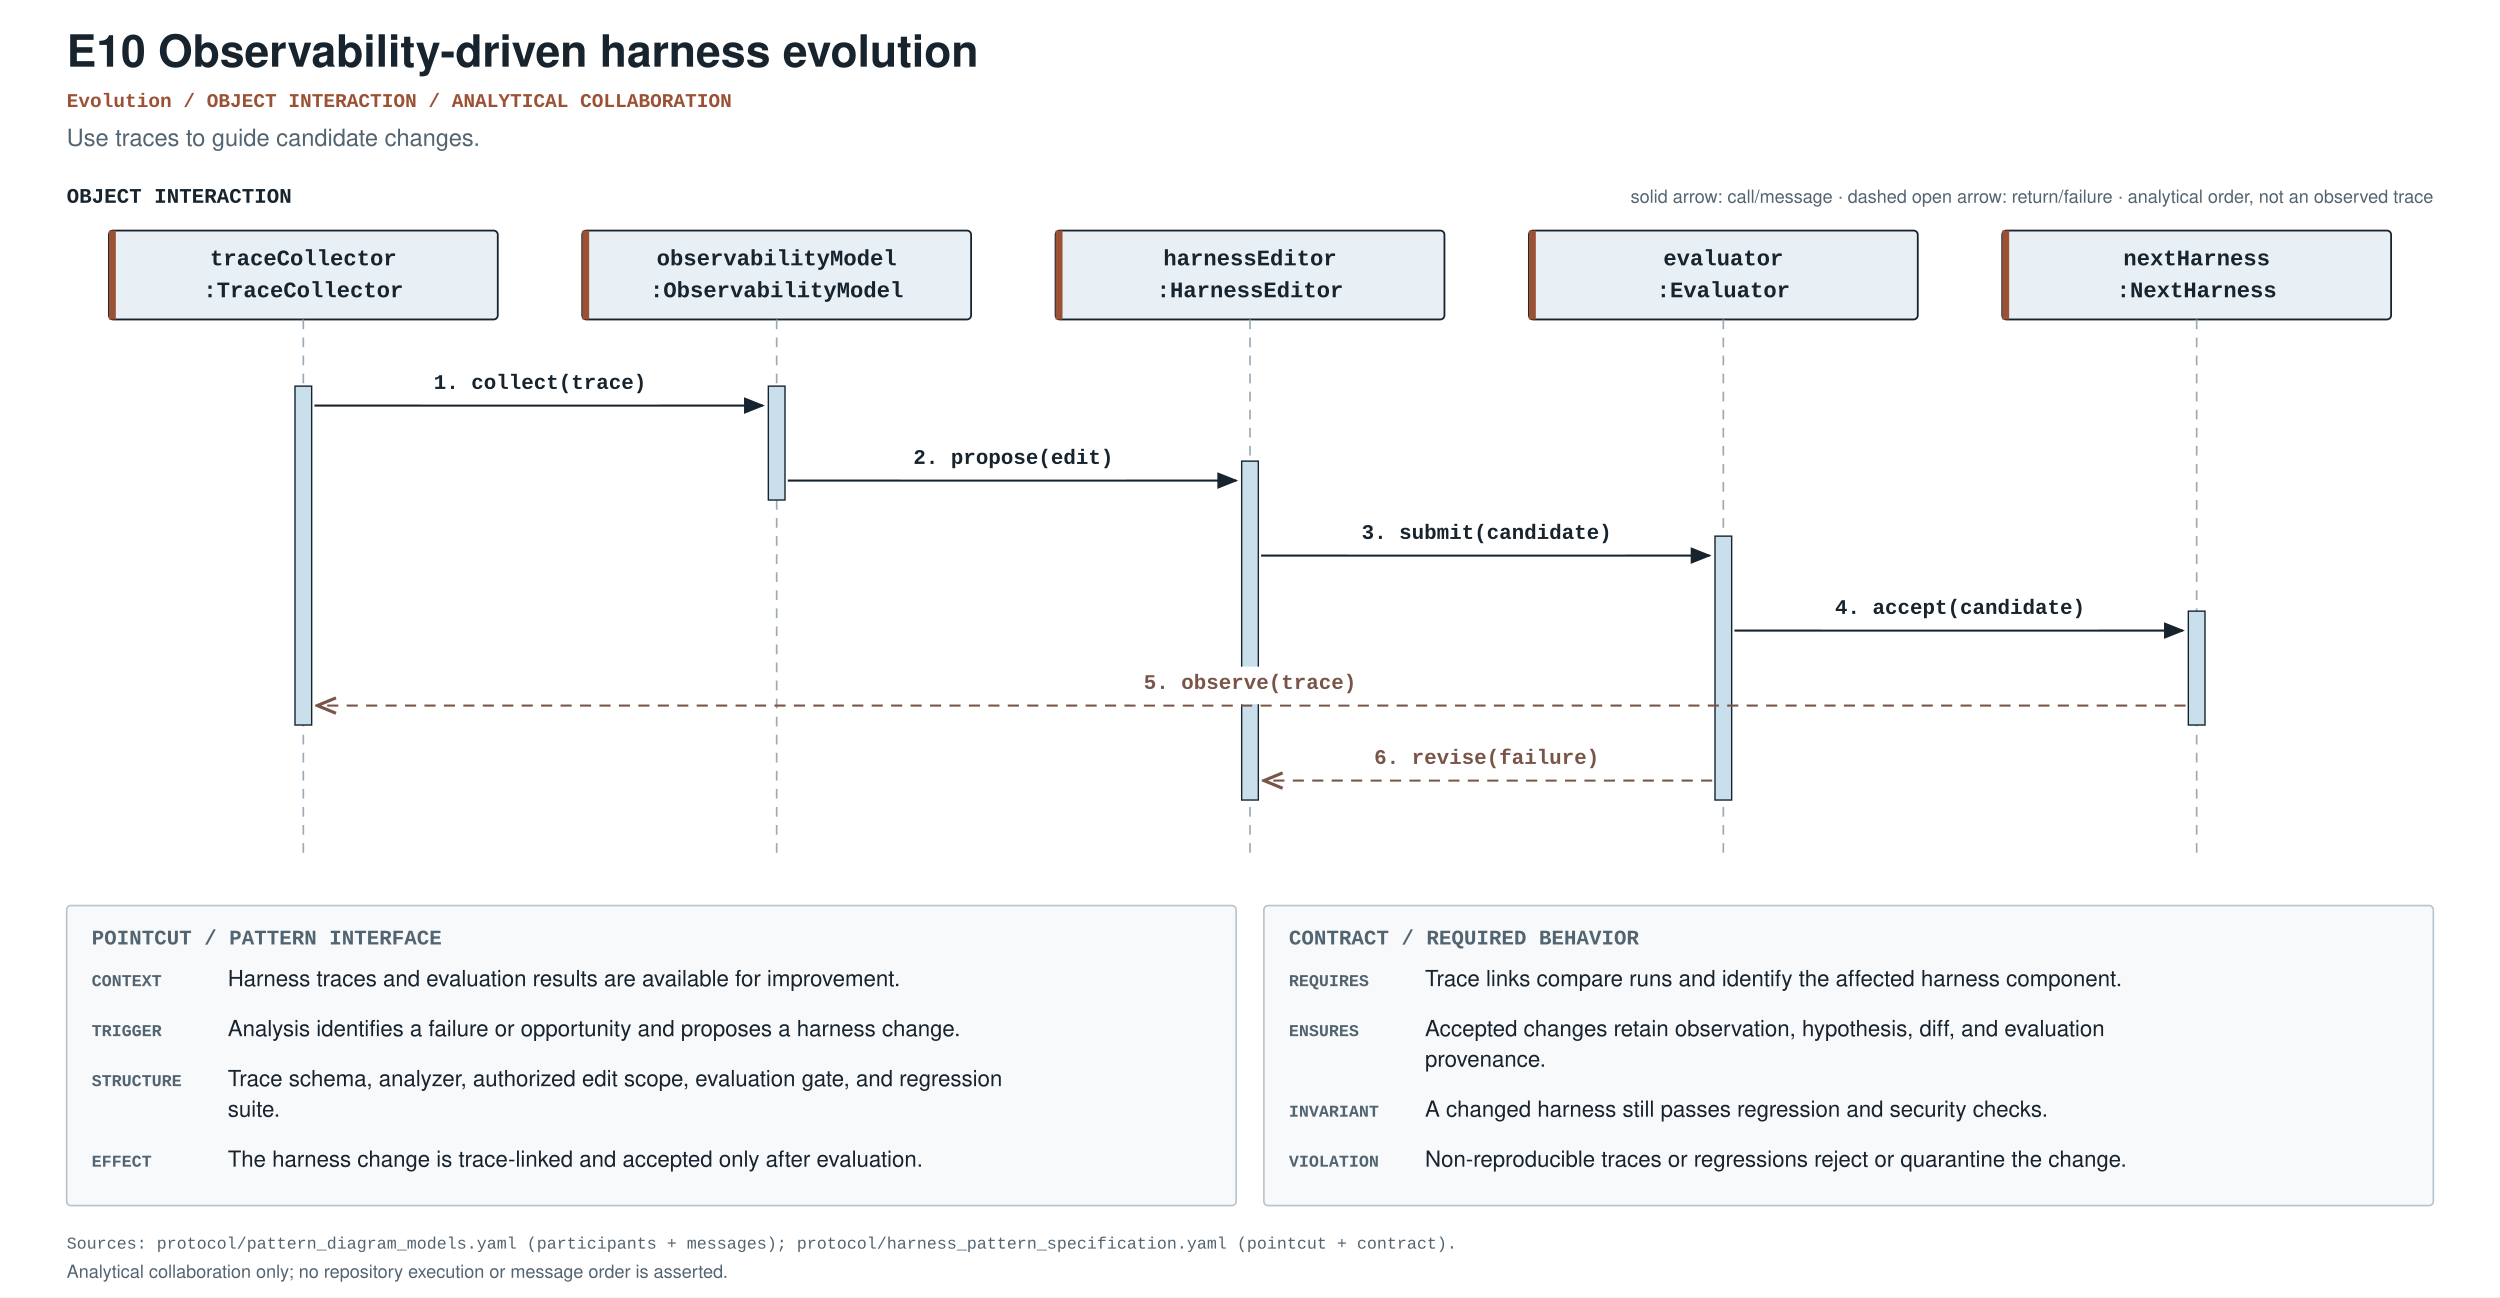
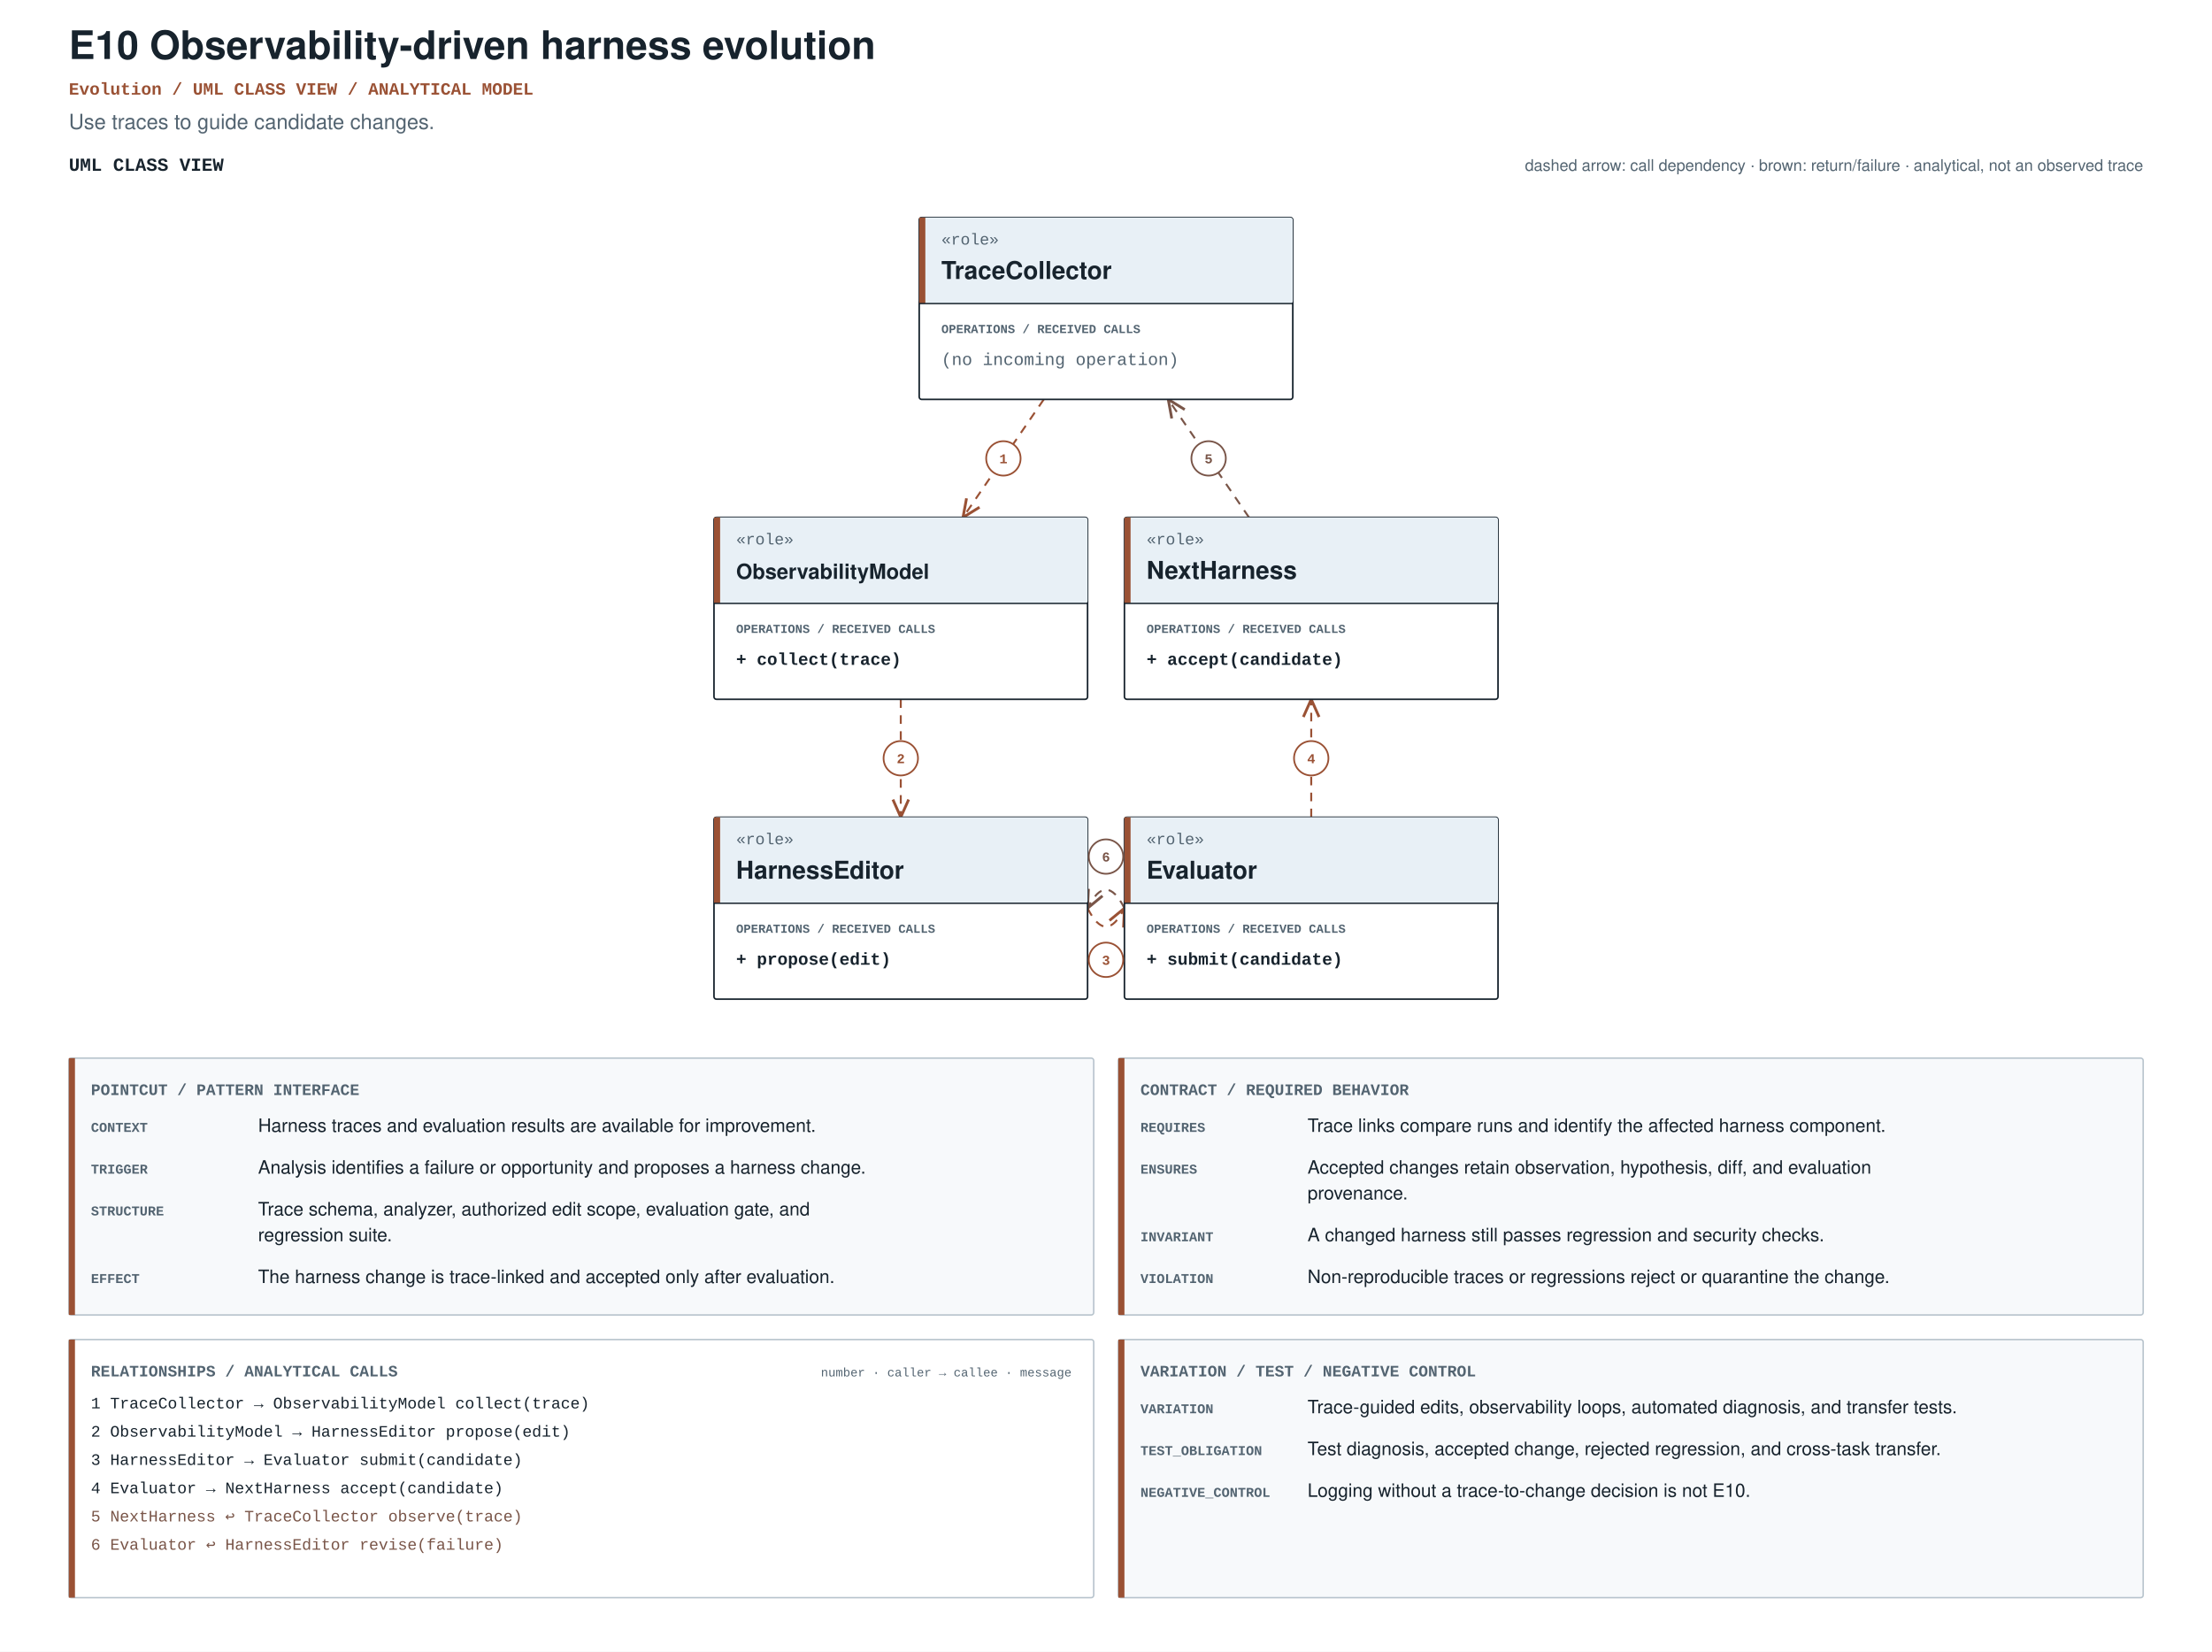
- <svg xmlns="http://www.w3.org/2000/svg" viewBox="0 0 1800 934" width="183mm" height="94.96mm" role="img" data-diagram-type="object-interaction" data-pattern-id="E10" aria-labelledby="title-E10 desc-E10">
+ <svg xmlns="http://www.w3.org/2000/svg" viewBox="0 0 1800 1344" width="183mm" height="136.64mm" role="img" data-diagram-type="uml-class" data-pattern-id="E10" aria-labelledby="title-E10 desc-E10">
  <defs>
-     <marker id="filledArrow" markerWidth="10" markerHeight="8" refX="9" refY="4" orient="auto" markerUnits="strokeWidth">
-       <path d="M0,0 L10,4 L0,8 Z" fill="#17232D" />
+     <marker id="umlOpenAccent" markerWidth="12" markerHeight="10" refX="10" refY="5" orient="auto" markerUnits="strokeWidth">
+       <path d="M1,1 L10,5 L1,9" fill="none" stroke="#9A5134" stroke-width="1.4" />
    </marker>
-     <marker id="openArrow" markerWidth="11" markerHeight="9" refX="10" refY="4.5" orient="auto" markerUnits="strokeWidth">
-       <path d="M1,0.8 L10,4.5 L1,8.2" fill="none" stroke="#795548" stroke-width="1.5" />
+     <marker id="umlOpenReturn" markerWidth="12" markerHeight="10" refX="10" refY="5" orient="auto" markerUnits="strokeWidth">
+       <path d="M1,1 L10,5 L1,9" fill="none" stroke="#795548" stroke-width="1.4" />
    </marker>
  </defs>
-   <rect x="0" y="0" width="1800" height="934" rx="0" fill="#FFFFFF" stroke="none" stroke-width="1.2" />
-   <text x="48" y="48" font-family="Helvetica Neue, Helvetica, Arial, sans-serif" font-size="32" font-weight="700" fill="#17232D" text-anchor="start">E10  Observability-driven harness evolution</text>
-   <text x="48" y="77" font-family="Menlo, Monaco, Courier New, monospace" font-size="14" font-weight="700" fill="#9A5134" text-anchor="start">Evolution / OBJECT INTERACTION / ANALYTICAL COLLABORATION</text>
+   <rect x="0" y="0" width="1800" height="1344" rx="0" fill="#FFFFFF" stroke="none" stroke-width="1.2" />
+   <text x="56" y="48" font-family="Helvetica Neue, Helvetica, Arial, sans-serif" font-size="32" font-weight="700" fill="#17232D" text-anchor="start">E10  Observability-driven harness evolution</text>
+   <text x="56" y="77" font-family="Menlo, Monaco, Courier New, monospace" font-size="14" font-weight="700" fill="#9A5134" text-anchor="start">Evolution / UML CLASS VIEW / ANALYTICAL MODEL</text>
  <text font-family="Helvetica Neue, Helvetica, Arial, sans-serif" font-size="17" font-weight="400" fill="#536471" text-anchor="start">
-     <tspan x="48" y="105">Use traces to guide candidate changes.</tspan>
+     <tspan x="56" y="105">Use traces to guide candidate changes.</tspan>
  </text>
-   <text x="48" y="146" font-family="Menlo, Monaco, Courier New, monospace" font-size="15" font-weight="700" fill="#17232D" text-anchor="start">OBJECT INTERACTION</text>
-   <text x="1752" y="146" font-family="Helvetica Neue, Helvetica, Arial, sans-serif" font-size="13" font-weight="400" fill="#536471" text-anchor="end">solid arrow: call/message · dashed open arrow: return/failure · analytical order, not an observed trace</text>
-   <g class="participant" data-participant="TraceCollector" data-role="TraceCollector" data-instance="traceCollector">
-     <rect x="78.4" y="166" width="280" height="64" rx="3" fill="#E8F0F6" stroke="#17232D" stroke-width="1.3" class="object-header" />
-     <rect x="78.4" y="166" width="5" height="64" rx="0" fill="#9A5134" stroke="none" stroke-width="1.2" />
-     <text x="218.4" y="191" font-family="Menlo, Monaco, Courier New, monospace" font-size="16" font-weight="600" fill="#17232D" text-anchor="middle" class="instance-name">traceCollector</text>
-     <text x="218.4" y="214" font-family="Menlo, Monaco, Courier New, monospace" font-size="16" font-weight="700" fill="#17232D" text-anchor="middle" class="role-name">:TraceCollector</text>
-     <line class="lifeline" x1="218.4" y1="230" x2="218.4" y2="618" stroke="#9AAAB6" stroke-width="1.2" stroke-dasharray="7 6" />
-     <rect x="212.4" y="278" width="12" height="244" rx="0" fill="#C9DFEC" stroke="#17232D" stroke-width="1" class="activation" />
+   <text x="56" y="139" font-family="Menlo, Monaco, Courier New, monospace" font-size="15" font-weight="700" fill="#17232D" text-anchor="start">UML CLASS VIEW</text>
+   <text x="1744" y="139" font-family="Helvetica Neue, Helvetica, Arial, sans-serif" font-size="13" font-weight="400" fill="#536471" text-anchor="end">dashed arrow: call dependency · brown: return/failure · analytical, not an observed trace</text>
+   <g class="dependency forward" data-source="TraceCollector" data-target="ObservabilityModel" data-numbers="1" data-messages="collect(trace)">
+     <path d="M 849.35 325 Q 816.5 373 783.65 421" fill="none" stroke="#9A5134" stroke-width="1.6" stroke-dasharray="7 6" marker-end="url(#umlOpenAccent)" />
  </g>
-   <g class="participant" data-participant="ObservabilityModel" data-role="ObservabilityModel" data-instance="observabilityModel">
-     <rect x="419.2" y="166" width="280" height="64" rx="3" fill="#E8F0F6" stroke="#17232D" stroke-width="1.3" class="object-header" />
-     <rect x="419.2" y="166" width="5" height="64" rx="0" fill="#9A5134" stroke="none" stroke-width="1.2" />
-     <text x="559.2" y="191" font-family="Menlo, Monaco, Courier New, monospace" font-size="16" font-weight="600" fill="#17232D" text-anchor="middle" class="instance-name">observabilityModel</text>
-     <text x="559.2" y="214" font-family="Menlo, Monaco, Courier New, monospace" font-size="16" font-weight="700" fill="#17232D" text-anchor="middle" class="role-name">:ObservabilityModel</text>
-     <line class="lifeline" x1="559.2" y1="230" x2="559.2" y2="618" stroke="#9AAAB6" stroke-width="1.2" stroke-dasharray="7 6" />
-     <rect x="553.2" y="278" width="12" height="82" rx="0" fill="#C9DFEC" stroke="#17232D" stroke-width="1" class="activation" />
+   <g class="dependency forward" data-source="ObservabilityModel" data-target="HarnessEditor" data-numbers="2" data-messages="propose(edit)">
+     <path d="M 733 569 Q 733 617 733 665" fill="none" stroke="#9A5134" stroke-width="1.6" stroke-dasharray="7 6" marker-end="url(#umlOpenAccent)" />
  </g>
-   <g class="participant" data-participant="HarnessEditor" data-role="HarnessEditor" data-instance="harnessEditor">
-     <rect x="760" y="166" width="280" height="64" rx="3" fill="#E8F0F6" stroke="#17232D" stroke-width="1.3" class="object-header" />
-     <rect x="760" y="166" width="5" height="64" rx="0" fill="#9A5134" stroke="none" stroke-width="1.2" />
-     <text x="900" y="191" font-family="Menlo, Monaco, Courier New, monospace" font-size="16" font-weight="600" fill="#17232D" text-anchor="middle" class="instance-name">harnessEditor</text>
-     <text x="900" y="214" font-family="Menlo, Monaco, Courier New, monospace" font-size="16" font-weight="700" fill="#17232D" text-anchor="middle" class="role-name">:HarnessEditor</text>
-     <line class="lifeline" x1="900" y1="230" x2="900" y2="618" stroke="#9AAAB6" stroke-width="1.2" stroke-dasharray="7 6" />
-     <rect x="894" y="332" width="12" height="244" rx="0" fill="#C9DFEC" stroke="#17232D" stroke-width="1" class="activation" />
+   <g class="dependency forward" data-source="HarnessEditor" data-target="Evaluator" data-numbers="3" data-messages="submit(candidate)">
+     <path d="M 885 739 Q 900 769 915 739" fill="none" stroke="#9A5134" stroke-width="1.6" stroke-dasharray="7 6" marker-end="url(#umlOpenAccent)" />
  </g>
-   <g class="participant" data-participant="Evaluator" data-role="Evaluator" data-instance="evaluator">
-     <rect x="1100.8" y="166" width="280" height="64" rx="3" fill="#E8F0F6" stroke="#17232D" stroke-width="1.3" class="object-header" />
-     <rect x="1100.8" y="166" width="5" height="64" rx="0" fill="#9A5134" stroke="none" stroke-width="1.2" />
-     <text x="1240.8" y="191" font-family="Menlo, Monaco, Courier New, monospace" font-size="16" font-weight="600" fill="#17232D" text-anchor="middle" class="instance-name">evaluator</text>
-     <text x="1240.8" y="214" font-family="Menlo, Monaco, Courier New, monospace" font-size="16" font-weight="700" fill="#17232D" text-anchor="middle" class="role-name">:Evaluator</text>
-     <line class="lifeline" x1="1240.8" y1="230" x2="1240.8" y2="618" stroke="#9AAAB6" stroke-width="1.2" stroke-dasharray="7 6" />
-     <rect x="1234.8" y="386" width="12" height="190" rx="0" fill="#C9DFEC" stroke="#17232D" stroke-width="1" class="activation" />
+   <g class="dependency forward" data-source="Evaluator" data-target="NextHarness" data-numbers="4" data-messages="accept(candidate)">
+     <path d="M 1067 665 Q 1067 617 1067 569" fill="none" stroke="#9A5134" stroke-width="1.6" stroke-dasharray="7 6" marker-end="url(#umlOpenAccent)" />
  </g>
-   <g class="participant" data-participant="NextHarness" data-role="NextHarness" data-instance="nextHarness">
-     <rect x="1441.6" y="166" width="280" height="64" rx="3" fill="#E8F0F6" stroke="#17232D" stroke-width="1.3" class="object-header" />
-     <rect x="1441.6" y="166" width="5" height="64" rx="0" fill="#9A5134" stroke="none" stroke-width="1.2" />
-     <text x="1581.6" y="191" font-family="Menlo, Monaco, Courier New, monospace" font-size="16" font-weight="600" fill="#17232D" text-anchor="middle" class="instance-name">nextHarness</text>
-     <text x="1581.6" y="214" font-family="Menlo, Monaco, Courier New, monospace" font-size="16" font-weight="700" fill="#17232D" text-anchor="middle" class="role-name">:NextHarness</text>
-     <line class="lifeline" x1="1581.6" y1="230" x2="1581.6" y2="618" stroke="#9AAAB6" stroke-width="1.2" stroke-dasharray="7 6" />
-     <rect x="1575.6" y="440" width="12" height="82" rx="0" fill="#C9DFEC" stroke="#17232D" stroke-width="1" class="activation" />
+   <g class="dependency return-or-failure" data-source="NextHarness" data-target="TraceCollector" data-numbers="5" data-messages="observe(trace)">
+     <path d="M 1016.35 421 Q 983.5 373 950.65 325" fill="none" stroke="#795548" stroke-width="1.6" stroke-dasharray="7 6" marker-end="url(#umlOpenReturn)" />
  </g>
-   <g class="message forward" data-number="1" data-source="TraceCollector" data-target="ObservabilityModel" data-message="collect(trace)">
-     <line x1="226.4" y1="292" x2="549.2" y2="292" stroke="#17232D" stroke-width="1.5" marker-end="url(#filledArrow)" />
-     <rect x="302.9" y="264" width="171.8" height="27" rx="0" fill="#FFFFFF" stroke="none" stroke-width="1.2" class="message-label-background" />
-     <text font-family="Menlo, Monaco, Courier New, monospace" font-size="15" font-weight="600" fill="#17232D" text-anchor="middle" class="message-label">
-       <tspan x="388.8" y="280">1. collect(trace)</tspan>
-     </text>
+   <g class="dependency return-or-failure" data-source="Evaluator" data-target="HarnessEditor" data-numbers="6" data-messages="revise(failure)">
+     <path d="M 915 739 Q 900 709 885 739" fill="none" stroke="#795548" stroke-width="1.6" stroke-dasharray="7 6" marker-end="url(#umlOpenReturn)" />
  </g>
-   <g class="message forward" data-number="2" data-source="ObservabilityModel" data-target="HarnessEditor" data-message="propose(edit)">
-     <line x1="567.2" y1="346" x2="890" y2="346" stroke="#17232D" stroke-width="1.5" marker-end="url(#filledArrow)" />
-     <rect x="648.4" y="318" width="162.4" height="27" rx="0" fill="#FFFFFF" stroke="none" stroke-width="1.2" class="message-label-background" />
-     <text font-family="Menlo, Monaco, Courier New, monospace" font-size="15" font-weight="600" fill="#17232D" text-anchor="middle" class="message-label">
-       <tspan x="729.6" y="334">2. propose(edit)</tspan>
-     </text>
+   <g class="class-node" data-participant="TraceCollector" data-role="TraceCollector" data-layer="0">
+     <rect x="748" y="177" width="304" height="148" rx="2" fill="#FFFFFF" stroke="#17232D" stroke-width="1.3" class="class-box" />
+     <rect x="748" y="177" width="304" height="70" rx="2" fill="#E8F0F6" stroke="none" stroke-width="1.2" class="class-header" />
+     <rect x="748" y="177" width="5" height="70" rx="0" fill="#9A5134" stroke="none" stroke-width="1.2" class="class-accent" />
+     <text x="766" y="199" font-family="Menlo, Monaco, Courier New, monospace" font-size="13" font-weight="400" fill="#536471" text-anchor="start" class="class-stereotype">«role»</text>
+     <text x="766" y="227" font-family="Helvetica Neue, Helvetica, Arial, sans-serif" font-size="20" font-weight="700" fill="#17232D" text-anchor="start" class="class-name">TraceCollector</text>
+     <line x1="748" y1="247" x2="1052" y2="247" stroke="#17232D" stroke-width="1.1" />
+     <text x="766" y="271" font-family="Menlo, Monaco, Courier New, monospace" font-size="10" font-weight="700" fill="#536471" text-anchor="start" class="class-compartment-label">OPERATIONS / RECEIVED CALLS</text>
+     <text x="766" y="297" font-family="Menlo, Monaco, Courier New, monospace" font-size="14" font-weight="400" fill="#536471" text-anchor="start" class="class-operation">(no incoming operation)</text>
  </g>
-   <g class="message forward" data-number="3" data-source="HarnessEditor" data-target="Evaluator" data-message="submit(candidate)">
-     <line x1="908" y1="400" x2="1230.8" y2="400" stroke="#17232D" stroke-width="1.5" marker-end="url(#filledArrow)" />
-     <rect x="970.4" y="372" width="200" height="27" rx="0" fill="#FFFFFF" stroke="none" stroke-width="1.2" class="message-label-background" />
-     <text font-family="Menlo, Monaco, Courier New, monospace" font-size="15" font-weight="600" fill="#17232D" text-anchor="middle" class="message-label">
-       <tspan x="1070.4" y="388">3. submit(candidate)</tspan>
-     </text>
+   <g class="class-node" data-participant="ObservabilityModel" data-role="ObservabilityModel" data-layer="1">
+     <rect x="581" y="421" width="304" height="148" rx="2" fill="#FFFFFF" stroke="#17232D" stroke-width="1.3" class="class-box" />
+     <rect x="581" y="421" width="304" height="70" rx="2" fill="#E8F0F6" stroke="none" stroke-width="1.2" class="class-header" />
+     <rect x="581" y="421" width="5" height="70" rx="0" fill="#9A5134" stroke="none" stroke-width="1.2" class="class-accent" />
+     <text x="599" y="443" font-family="Menlo, Monaco, Courier New, monospace" font-size="13" font-weight="400" fill="#536471" text-anchor="start" class="class-stereotype">«role»</text>
+     <text x="599" y="471" font-family="Helvetica Neue, Helvetica, Arial, sans-serif" font-size="17" font-weight="700" fill="#17232D" text-anchor="start" class="class-name">ObservabilityModel</text>
+     <line x1="581" y1="491" x2="885" y2="491" stroke="#17232D" stroke-width="1.1" />
+     <text x="599" y="515" font-family="Menlo, Monaco, Courier New, monospace" font-size="10" font-weight="700" fill="#536471" text-anchor="start" class="class-compartment-label">OPERATIONS / RECEIVED CALLS</text>
+     <text x="599" y="541" font-family="Menlo, Monaco, Courier New, monospace" font-size="14" font-weight="600" fill="#17232D" text-anchor="start" class="class-operation">+ collect(trace)</text>
  </g>
-   <g class="message forward" data-number="4" data-source="Evaluator" data-target="NextHarness" data-message="accept(candidate)">
-     <line x1="1248.8" y1="454" x2="1571.6" y2="454" stroke="#17232D" stroke-width="1.5" marker-end="url(#filledArrow)" />
-     <rect x="1311.2" y="426" width="200" height="27" rx="0" fill="#FFFFFF" stroke="none" stroke-width="1.2" class="message-label-background" />
-     <text font-family="Menlo, Monaco, Courier New, monospace" font-size="15" font-weight="600" fill="#17232D" text-anchor="middle" class="message-label">
-       <tspan x="1411.2" y="442">4. accept(candidate)</tspan>
-     </text>
+   <g class="class-node" data-participant="HarnessEditor" data-role="HarnessEditor" data-layer="2">
+     <rect x="581" y="665" width="304" height="148" rx="2" fill="#FFFFFF" stroke="#17232D" stroke-width="1.3" class="class-box" />
+     <rect x="581" y="665" width="304" height="70" rx="2" fill="#E8F0F6" stroke="none" stroke-width="1.2" class="class-header" />
+     <rect x="581" y="665" width="5" height="70" rx="0" fill="#9A5134" stroke="none" stroke-width="1.2" class="class-accent" />
+     <text x="599" y="687" font-family="Menlo, Monaco, Courier New, monospace" font-size="13" font-weight="400" fill="#536471" text-anchor="start" class="class-stereotype">«role»</text>
+     <text x="599" y="715" font-family="Helvetica Neue, Helvetica, Arial, sans-serif" font-size="20" font-weight="700" fill="#17232D" text-anchor="start" class="class-name">HarnessEditor</text>
+     <line x1="581" y1="735" x2="885" y2="735" stroke="#17232D" stroke-width="1.1" />
+     <text x="599" y="759" font-family="Menlo, Monaco, Courier New, monospace" font-size="10" font-weight="700" fill="#536471" text-anchor="start" class="class-compartment-label">OPERATIONS / RECEIVED CALLS</text>
+     <text x="599" y="785" font-family="Menlo, Monaco, Courier New, monospace" font-size="14" font-weight="600" fill="#17232D" text-anchor="start" class="class-operation">+ propose(edit)</text>
  </g>
-   <g class="message return-or-failure" data-number="5" data-source="NextHarness" data-target="TraceCollector" data-message="observe(trace)">
-     <line x1="1573.6" y1="508" x2="228.4" y2="508" stroke="#795548" stroke-width="1.5" marker-end="url(#openArrow)" stroke-dasharray="8 6" />
-     <rect x="814.1" y="480" width="171.8" height="27" rx="0" fill="#FFFFFF" stroke="none" stroke-width="1.2" class="message-label-background" />
-     <text font-family="Menlo, Monaco, Courier New, monospace" font-size="15" font-weight="600" fill="#795548" text-anchor="middle" class="message-label">
-       <tspan x="900" y="496">5. observe(trace)</tspan>
-     </text>
+   <g class="class-node" data-participant="Evaluator" data-role="Evaluator" data-layer="2">
+     <rect x="915" y="665" width="304" height="148" rx="2" fill="#FFFFFF" stroke="#17232D" stroke-width="1.3" class="class-box" />
+     <rect x="915" y="665" width="304" height="70" rx="2" fill="#E8F0F6" stroke="none" stroke-width="1.2" class="class-header" />
+     <rect x="915" y="665" width="5" height="70" rx="0" fill="#9A5134" stroke="none" stroke-width="1.2" class="class-accent" />
+     <text x="933" y="687" font-family="Menlo, Monaco, Courier New, monospace" font-size="13" font-weight="400" fill="#536471" text-anchor="start" class="class-stereotype">«role»</text>
+     <text x="933" y="715" font-family="Helvetica Neue, Helvetica, Arial, sans-serif" font-size="20" font-weight="700" fill="#17232D" text-anchor="start" class="class-name">Evaluator</text>
+     <line x1="915" y1="735" x2="1219" y2="735" stroke="#17232D" stroke-width="1.1" />
+     <text x="933" y="759" font-family="Menlo, Monaco, Courier New, monospace" font-size="10" font-weight="700" fill="#536471" text-anchor="start" class="class-compartment-label">OPERATIONS / RECEIVED CALLS</text>
+     <text x="933" y="785" font-family="Menlo, Monaco, Courier New, monospace" font-size="14" font-weight="600" fill="#17232D" text-anchor="start" class="class-operation">+ submit(candidate)</text>
  </g>
-   <g class="message return-or-failure" data-number="6" data-source="Evaluator" data-target="HarnessEditor" data-message="revise(failure)">
-     <line x1="1232.8" y1="562" x2="910" y2="562" stroke="#795548" stroke-width="1.5" marker-end="url(#openArrow)" stroke-dasharray="8 6" />
-     <rect x="979.8" y="534" width="181.2" height="27" rx="0" fill="#FFFFFF" stroke="none" stroke-width="1.2" class="message-label-background" />
-     <text font-family="Menlo, Monaco, Courier New, monospace" font-size="15" font-weight="600" fill="#795548" text-anchor="middle" class="message-label">
-       <tspan x="1070.4" y="550">6. revise(failure)</tspan>
-     </text>
+   <g class="class-node" data-participant="NextHarness" data-role="NextHarness" data-layer="1">
+     <rect x="915" y="421" width="304" height="148" rx="2" fill="#FFFFFF" stroke="#17232D" stroke-width="1.3" class="class-box" />
+     <rect x="915" y="421" width="304" height="70" rx="2" fill="#E8F0F6" stroke="none" stroke-width="1.2" class="class-header" />
+     <rect x="915" y="421" width="5" height="70" rx="0" fill="#9A5134" stroke="none" stroke-width="1.2" class="class-accent" />
+     <text x="933" y="443" font-family="Menlo, Monaco, Courier New, monospace" font-size="13" font-weight="400" fill="#536471" text-anchor="start" class="class-stereotype">«role»</text>
+     <text x="933" y="471" font-family="Helvetica Neue, Helvetica, Arial, sans-serif" font-size="20" font-weight="700" fill="#17232D" text-anchor="start" class="class-name">NextHarness</text>
+     <line x1="915" y1="491" x2="1219" y2="491" stroke="#17232D" stroke-width="1.1" />
+     <text x="933" y="515" font-family="Menlo, Monaco, Courier New, monospace" font-size="10" font-weight="700" fill="#536471" text-anchor="start" class="class-compartment-label">OPERATIONS / RECEIVED CALLS</text>
+     <text x="933" y="541" font-family="Menlo, Monaco, Courier New, monospace" font-size="14" font-weight="600" fill="#17232D" text-anchor="start" class="class-operation">+ accept(candidate)</text>
  </g>
-   <rect x="48" y="652" width="842" height="216" rx="3" fill="#F7F9FB" stroke="#B8C4CD" stroke-width="1.2" />
-   <text x="66" y="680" font-family="Menlo, Monaco, Courier New, monospace" font-size="15" font-weight="700" fill="#536471" text-anchor="start">POINTCUT / PATTERN INTERFACE</text>
-   <text x="66" y="710" font-family="Menlo, Monaco, Courier New, monospace" font-size="12" font-weight="700" fill="#536471" text-anchor="start">CONTEXT</text>
-   <text font-family="Helvetica Neue, Helvetica, Arial, sans-serif" font-size="16" font-weight="400" fill="#17232D" text-anchor="start">
-     <tspan x="164" y="710">Harness traces and evaluation results are available for improvement.</tspan>
+   <g class="dependency-badge">
+     <circle cx="816.5" cy="373" r="14" fill="#FFFFFF" stroke="#9A5134" stroke-width="1.4" />
+     <text x="816.5" y="377" font-family="Menlo, Monaco, Courier New, monospace" font-size="11" font-weight="700" fill="#9A5134" text-anchor="middle">1</text>
+   </g>
+   <g class="dependency-badge">
+     <circle cx="733" cy="617" r="14" fill="#FFFFFF" stroke="#9A5134" stroke-width="1.4" />
+     <text x="733" y="621" font-family="Menlo, Monaco, Courier New, monospace" font-size="11" font-weight="700" fill="#9A5134" text-anchor="middle">2</text>
+   </g>
+   <g class="dependency-badge">
+     <circle cx="900" cy="781" r="14" fill="#FFFFFF" stroke="#9A5134" stroke-width="1.4" />
+     <text x="900" y="785" font-family="Menlo, Monaco, Courier New, monospace" font-size="11" font-weight="700" fill="#9A5134" text-anchor="middle">3</text>
+   </g>
+   <g class="dependency-badge">
+     <circle cx="1067" cy="617" r="14" fill="#FFFFFF" stroke="#9A5134" stroke-width="1.4" />
+     <text x="1067" y="621" font-family="Menlo, Monaco, Courier New, monospace" font-size="11" font-weight="700" fill="#9A5134" text-anchor="middle">4</text>
+   </g>
+   <g class="dependency-badge">
+     <circle cx="983.5" cy="373" r="14" fill="#FFFFFF" stroke="#795548" stroke-width="1.4" />
+     <text x="983.5" y="377" font-family="Menlo, Monaco, Courier New, monospace" font-size="11" font-weight="700" fill="#795548" text-anchor="middle">5</text>
+   </g>
+   <g class="dependency-badge">
+     <circle cx="900" cy="697" r="14" fill="#FFFFFF" stroke="#795548" stroke-width="1.4" />
+     <text x="900" y="701" font-family="Menlo, Monaco, Courier New, monospace" font-size="11" font-weight="700" fill="#795548" text-anchor="middle">6</text>
+   </g>
+   <rect x="56" y="861" width="834" height="209" rx="2" fill="#F7F9FB" stroke="#B8C4CD" stroke-width="1.2" />
+   <rect x="56" y="861" width="5" height="209" rx="0" fill="#9A5134" stroke="none" stroke-width="1.2" />
+   <text x="74" y="891" font-family="Menlo, Monaco, Courier New, monospace" font-size="13" font-weight="700" fill="#536471" text-anchor="start">POINTCUT / PATTERN INTERFACE</text>
+   <text x="74" y="921" font-family="Menlo, Monaco, Courier New, monospace" font-size="11" font-weight="700" fill="#536471" text-anchor="start">CONTEXT</text>
+   <text font-family="Helvetica Neue, Helvetica, Arial, sans-serif" font-size="15" font-weight="400" fill="#17232D" text-anchor="start">
+     <tspan x="210" y="921">Harness traces and evaluation results are available for improvement.</tspan>
  </text>
-   <text x="66" y="746" font-family="Menlo, Monaco, Courier New, monospace" font-size="12" font-weight="700" fill="#536471" text-anchor="start">TRIGGER</text>
-   <text font-family="Helvetica Neue, Helvetica, Arial, sans-serif" font-size="16" font-weight="400" fill="#17232D" text-anchor="start">
-     <tspan x="164" y="746">Analysis identifies a failure or opportunity and proposes a harness change.</tspan>
+   <text x="74" y="955" font-family="Menlo, Monaco, Courier New, monospace" font-size="11" font-weight="700" fill="#536471" text-anchor="start">TRIGGER</text>
+   <text font-family="Helvetica Neue, Helvetica, Arial, sans-serif" font-size="15" font-weight="400" fill="#17232D" text-anchor="start">
+     <tspan x="210" y="955">Analysis identifies a failure or opportunity and proposes a harness change.</tspan>
  </text>
-   <text x="66" y="782" font-family="Menlo, Monaco, Courier New, monospace" font-size="12" font-weight="700" fill="#536471" text-anchor="start">STRUCTURE</text>
-   <text font-family="Helvetica Neue, Helvetica, Arial, sans-serif" font-size="16" font-weight="400" fill="#17232D" text-anchor="start">
-     <tspan x="164" y="782">Trace schema, analyzer, authorized edit scope, evaluation gate, and regression</tspan>
-     <tspan x="164" y="804">suite.</tspan>
+   <text x="74" y="989" font-family="Menlo, Monaco, Courier New, monospace" font-size="11" font-weight="700" fill="#536471" text-anchor="start">STRUCTURE</text>
+   <text font-family="Helvetica Neue, Helvetica, Arial, sans-serif" font-size="15" font-weight="400" fill="#17232D" text-anchor="start">
+     <tspan x="210" y="989">Trace schema, analyzer, authorized edit scope, evaluation gate, and</tspan>
+     <tspan x="210" y="1010">regression suite.</tspan>
  </text>
-   <text x="66" y="840" font-family="Menlo, Monaco, Courier New, monospace" font-size="12" font-weight="700" fill="#536471" text-anchor="start">EFFECT</text>
-   <text font-family="Helvetica Neue, Helvetica, Arial, sans-serif" font-size="16" font-weight="400" fill="#17232D" text-anchor="start">
-     <tspan x="164" y="840">The harness change is trace-linked and accepted only after evaluation.</tspan>
+   <text x="74" y="1044" font-family="Menlo, Monaco, Courier New, monospace" font-size="11" font-weight="700" fill="#536471" text-anchor="start">EFFECT</text>
+   <text font-family="Helvetica Neue, Helvetica, Arial, sans-serif" font-size="15" font-weight="400" fill="#17232D" text-anchor="start">
+     <tspan x="210" y="1044">The harness change is trace-linked and accepted only after evaluation.</tspan>
  </text>
-   <rect x="910" y="652" width="842" height="216" rx="3" fill="#F7F9FB" stroke="#B8C4CD" stroke-width="1.2" />
-   <text x="928" y="680" font-family="Menlo, Monaco, Courier New, monospace" font-size="15" font-weight="700" fill="#536471" text-anchor="start">CONTRACT / REQUIRED BEHAVIOR</text>
-   <text x="928" y="710" font-family="Menlo, Monaco, Courier New, monospace" font-size="12" font-weight="700" fill="#536471" text-anchor="start">REQUIRES</text>
-   <text font-family="Helvetica Neue, Helvetica, Arial, sans-serif" font-size="16" font-weight="400" fill="#17232D" text-anchor="start">
-     <tspan x="1026" y="710">Trace links compare runs and identify the affected harness component.</tspan>
+   <rect x="910" y="861" width="834" height="209" rx="2" fill="#F7F9FB" stroke="#B8C4CD" stroke-width="1.2" />
+   <rect x="910" y="861" width="5" height="209" rx="0" fill="#9A5134" stroke="none" stroke-width="1.2" />
+   <text x="928" y="891" font-family="Menlo, Monaco, Courier New, monospace" font-size="13" font-weight="700" fill="#536471" text-anchor="start">CONTRACT / REQUIRED BEHAVIOR</text>
+   <text x="928" y="921" font-family="Menlo, Monaco, Courier New, monospace" font-size="11" font-weight="700" fill="#536471" text-anchor="start">REQUIRES</text>
+   <text font-family="Helvetica Neue, Helvetica, Arial, sans-serif" font-size="15" font-weight="400" fill="#17232D" text-anchor="start">
+     <tspan x="1064" y="921">Trace links compare runs and identify the affected harness component.</tspan>
  </text>
-   <text x="928" y="746" font-family="Menlo, Monaco, Courier New, monospace" font-size="12" font-weight="700" fill="#536471" text-anchor="start">ENSURES</text>
-   <text font-family="Helvetica Neue, Helvetica, Arial, sans-serif" font-size="16" font-weight="400" fill="#17232D" text-anchor="start">
-     <tspan x="1026" y="746">Accepted changes retain observation, hypothesis, diff, and evaluation</tspan>
-     <tspan x="1026" y="768">provenance.</tspan>
+   <text x="928" y="955" font-family="Menlo, Monaco, Courier New, monospace" font-size="11" font-weight="700" fill="#536471" text-anchor="start">ENSURES</text>
+   <text font-family="Helvetica Neue, Helvetica, Arial, sans-serif" font-size="15" font-weight="400" fill="#17232D" text-anchor="start">
+     <tspan x="1064" y="955">Accepted changes retain observation, hypothesis, diff, and evaluation</tspan>
+     <tspan x="1064" y="976">provenance.</tspan>
  </text>
-   <text x="928" y="804" font-family="Menlo, Monaco, Courier New, monospace" font-size="12" font-weight="700" fill="#536471" text-anchor="start">INVARIANT</text>
-   <text font-family="Helvetica Neue, Helvetica, Arial, sans-serif" font-size="16" font-weight="400" fill="#17232D" text-anchor="start">
-     <tspan x="1026" y="804">A changed harness still passes regression and security checks.</tspan>
+   <text x="928" y="1010" font-family="Menlo, Monaco, Courier New, monospace" font-size="11" font-weight="700" fill="#536471" text-anchor="start">INVARIANT</text>
+   <text font-family="Helvetica Neue, Helvetica, Arial, sans-serif" font-size="15" font-weight="400" fill="#17232D" text-anchor="start">
+     <tspan x="1064" y="1010">A changed harness still passes regression and security checks.</tspan>
  </text>
-   <text x="928" y="840" font-family="Menlo, Monaco, Courier New, monospace" font-size="12" font-weight="700" fill="#536471" text-anchor="start">VIOLATION</text>
-   <text font-family="Helvetica Neue, Helvetica, Arial, sans-serif" font-size="16" font-weight="400" fill="#17232D" text-anchor="start">
-     <tspan x="1026" y="840">Non-reproducible traces or regressions reject or quarantine the change.</tspan>
+   <text x="928" y="1044" font-family="Menlo, Monaco, Courier New, monospace" font-size="11" font-weight="700" fill="#536471" text-anchor="start">VIOLATION</text>
+   <text font-family="Helvetica Neue, Helvetica, Arial, sans-serif" font-size="15" font-weight="400" fill="#17232D" text-anchor="start">
+     <tspan x="1064" y="1044">Non-reproducible traces or regressions reject or quarantine the change.</tspan>
  </text>
-   <text x="48" y="899" font-family="Menlo, Monaco, Courier New, monospace" font-size="12" font-weight="400" fill="#536471" text-anchor="start">Sources: protocol/pattern_diagram_models.yaml (participants + messages); protocol/harness_pattern_specification.yaml (pointcut + contract).</text>
-   <text x="48" y="920" font-family="Helvetica Neue, Helvetica, Arial, sans-serif" font-size="13" font-weight="400" fill="#536471" text-anchor="start">Analytical collaboration only; no repository execution or message order is asserted.</text>
+   <rect x="56" y="1090" width="834" height="210" rx="2" fill="#FFFFFF" stroke="#B8C4CD" stroke-width="1.2" />
+   <rect x="56" y="1090" width="5" height="210" rx="0" fill="#9A5134" stroke="none" stroke-width="1.2" />
+   <text x="74" y="1120" font-family="Menlo, Monaco, Courier New, monospace" font-size="13" font-weight="700" fill="#536471" text-anchor="start">RELATIONSHIPS / ANALYTICAL CALLS</text>
+   <text x="872" y="1120" font-family="Menlo, Monaco, Courier New, monospace" font-size="10" font-weight="400" fill="#536471" text-anchor="end">number · caller → callee · message</text>
+   <text font-family="Menlo, Monaco, Courier New, monospace" font-size="13" font-weight="400" fill="#17232D" text-anchor="start">
+     <tspan x="74" y="1146">1 TraceCollector → ObservabilityModel collect(trace)</tspan>
+   </text>
+   <text font-family="Menlo, Monaco, Courier New, monospace" font-size="13" font-weight="400" fill="#17232D" text-anchor="start">
+     <tspan x="74" y="1169">2 ObservabilityModel → HarnessEditor propose(edit)</tspan>
+   </text>
+   <text font-family="Menlo, Monaco, Courier New, monospace" font-size="13" font-weight="400" fill="#17232D" text-anchor="start">
+     <tspan x="74" y="1192">3 HarnessEditor → Evaluator submit(candidate)</tspan>
+   </text>
+   <text font-family="Menlo, Monaco, Courier New, monospace" font-size="13" font-weight="400" fill="#17232D" text-anchor="start">
+     <tspan x="74" y="1215">4 Evaluator → NextHarness accept(candidate)</tspan>
+   </text>
+   <text font-family="Menlo, Monaco, Courier New, monospace" font-size="13" font-weight="400" fill="#795548" text-anchor="start">
+     <tspan x="74" y="1238">5 NextHarness ↩ TraceCollector observe(trace)</tspan>
+   </text>
+   <text font-family="Menlo, Monaco, Courier New, monospace" font-size="13" font-weight="400" fill="#795548" text-anchor="start">
+     <tspan x="74" y="1261">6 Evaluator ↩ HarnessEditor revise(failure)</tspan>
+   </text>
+   <rect x="910" y="1090" width="834" height="210" rx="2" fill="#F7F9FB" stroke="#B8C4CD" stroke-width="1.2" />
+   <rect x="910" y="1090" width="5" height="210" rx="0" fill="#9A5134" stroke="none" stroke-width="1.2" />
+   <text x="928" y="1120" font-family="Menlo, Monaco, Courier New, monospace" font-size="13" font-weight="700" fill="#536471" text-anchor="start">VARIATION / TEST / NEGATIVE CONTROL</text>
+   <text x="928" y="1150" font-family="Menlo, Monaco, Courier New, monospace" font-size="11" font-weight="700" fill="#536471" text-anchor="start">VARIATION</text>
+   <text font-family="Helvetica Neue, Helvetica, Arial, sans-serif" font-size="15" font-weight="400" fill="#17232D" text-anchor="start">
+     <tspan x="1064" y="1150">Trace-guided edits, observability loops, automated diagnosis, and transfer tests.</tspan>
+   </text>
+   <text x="928" y="1184" font-family="Menlo, Monaco, Courier New, monospace" font-size="11" font-weight="700" fill="#536471" text-anchor="start">TEST_OBLIGATION</text>
+   <text font-family="Helvetica Neue, Helvetica, Arial, sans-serif" font-size="15" font-weight="400" fill="#17232D" text-anchor="start">
+     <tspan x="1064" y="1184">Test diagnosis, accepted change, rejected regression, and cross-task transfer.</tspan>
+   </text>
+   <text x="928" y="1218" font-family="Menlo, Monaco, Courier New, monospace" font-size="11" font-weight="700" fill="#536471" text-anchor="start">NEGATIVE_CONTROL</text>
+   <text font-family="Helvetica Neue, Helvetica, Arial, sans-serif" font-size="15" font-weight="400" fill="#17232D" text-anchor="start">
+     <tspan x="1064" y="1218">Logging without a trace-to-change decision is not E10.</tspan>
+   </text>
</svg>
